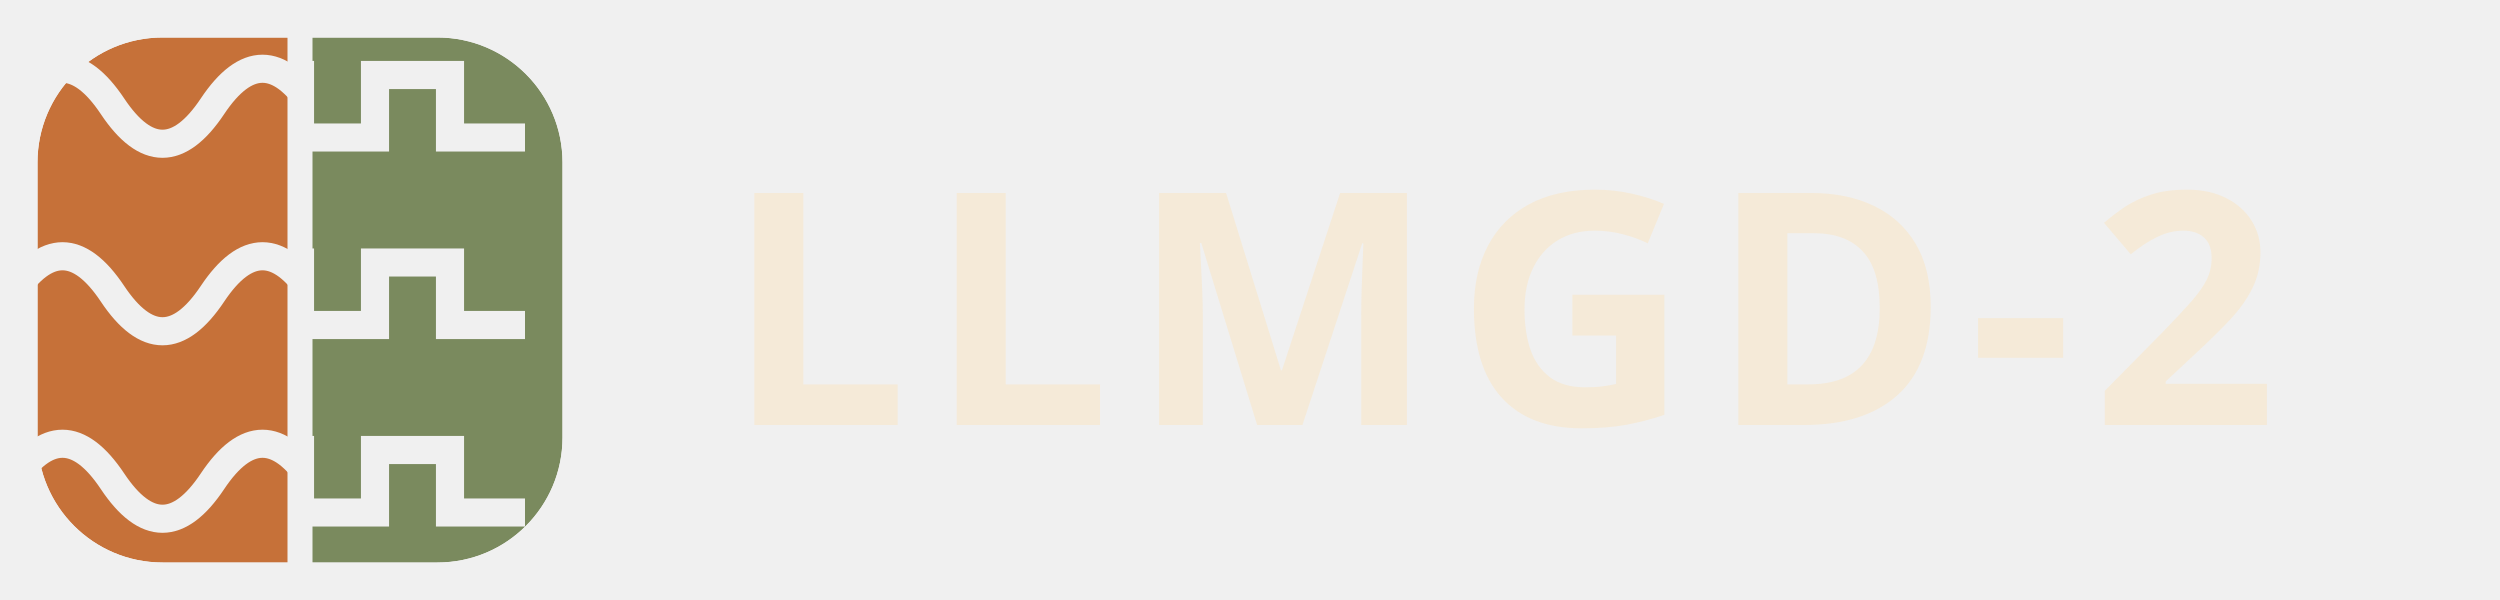
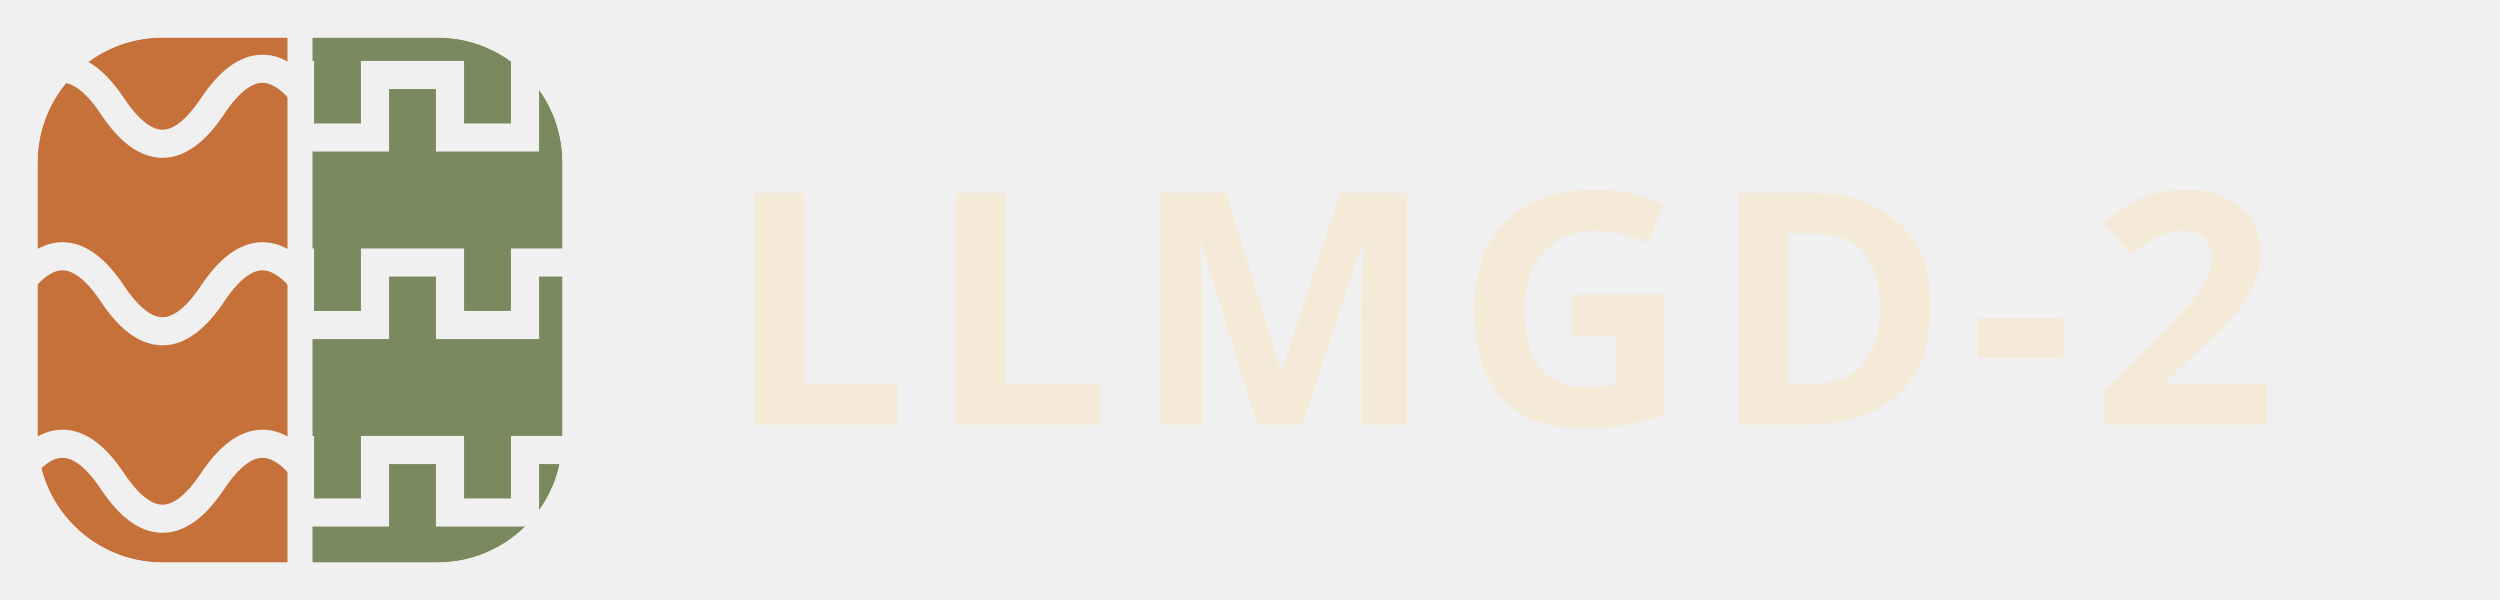
<svg xmlns="http://www.w3.org/2000/svg" viewBox="0 0 200 48">
  <g transform="scale(0.5)">
    <defs>
      <clipPath id="cq">
        <rect x="6" y="6" width="84" height="84" rx="20" />
      </clipPath>
      <mask id="mh">
        <rect width="96" height="96" fill="#fff" />
        <path d="M2 17 q8 -12 16 0 t16 0 t16 0 t16 0 t16 0 t16 0 M2 47 q8 -12 16 0 t16 0 t16 0 t16 0 t16 0 t16 0 M2 77 q8 -12 16 0 t16 0 t16 0 t16 0 t16 0 t16 0" fill="none" stroke="#000" stroke-width="4.5" stroke-linecap="round" />
      </mask>
      <mask id="mm">
        <rect width="96" height="96" fill="#fff" />
-         <path d="M2 22 h10 v-10 h12 v10 h12 v-10 h12 v10 h12 v-10 h12 v10 h12 M2 52 h10 v-10 h12 v10 h12 v-10 h12 v10 h12 v-10 h12 v10 h12 M2 82 h10 v-10 h12 v10 h12 v-10 h12 v10 h12 v-10 h12 v10 h12" fill="none" stroke="#000" stroke-width="4.5" />
+         <path d="M0 22 h12 v-10 h12 v10 h12 v-10 h12 v10 h12 v-10 h12 v10 h12 v-10 h12 M0 52 h12 v-10 h12 v10 h12 v-10 h12 v10 h12 v-10 h12 v10 h12 v-10 h12 M0 82 h12 v-10 h12 v10 h12 v-10 h12 v10 h12 v-10 h12 v10 h12 v-10 h12" fill="none" stroke="#000" stroke-width="4.5" />
      </mask>
    </defs>
    <g clip-path="url(#cq)">
      <rect x="0" y="0" width="46" height="96" fill="#c67139" mask="url(#mh)" />
      <rect x="50" y="0" width="46" height="96" fill="#7a8a5e" mask="url(#mm)" />
    </g>
  </g>
  <text x="58" y="34" font-family="'Outfit',system-ui,sans-serif" font-weight="700" font-size="26" letter-spacing="1.5" fill="#f5ead8">LLMGD-2</text>
</svg>
